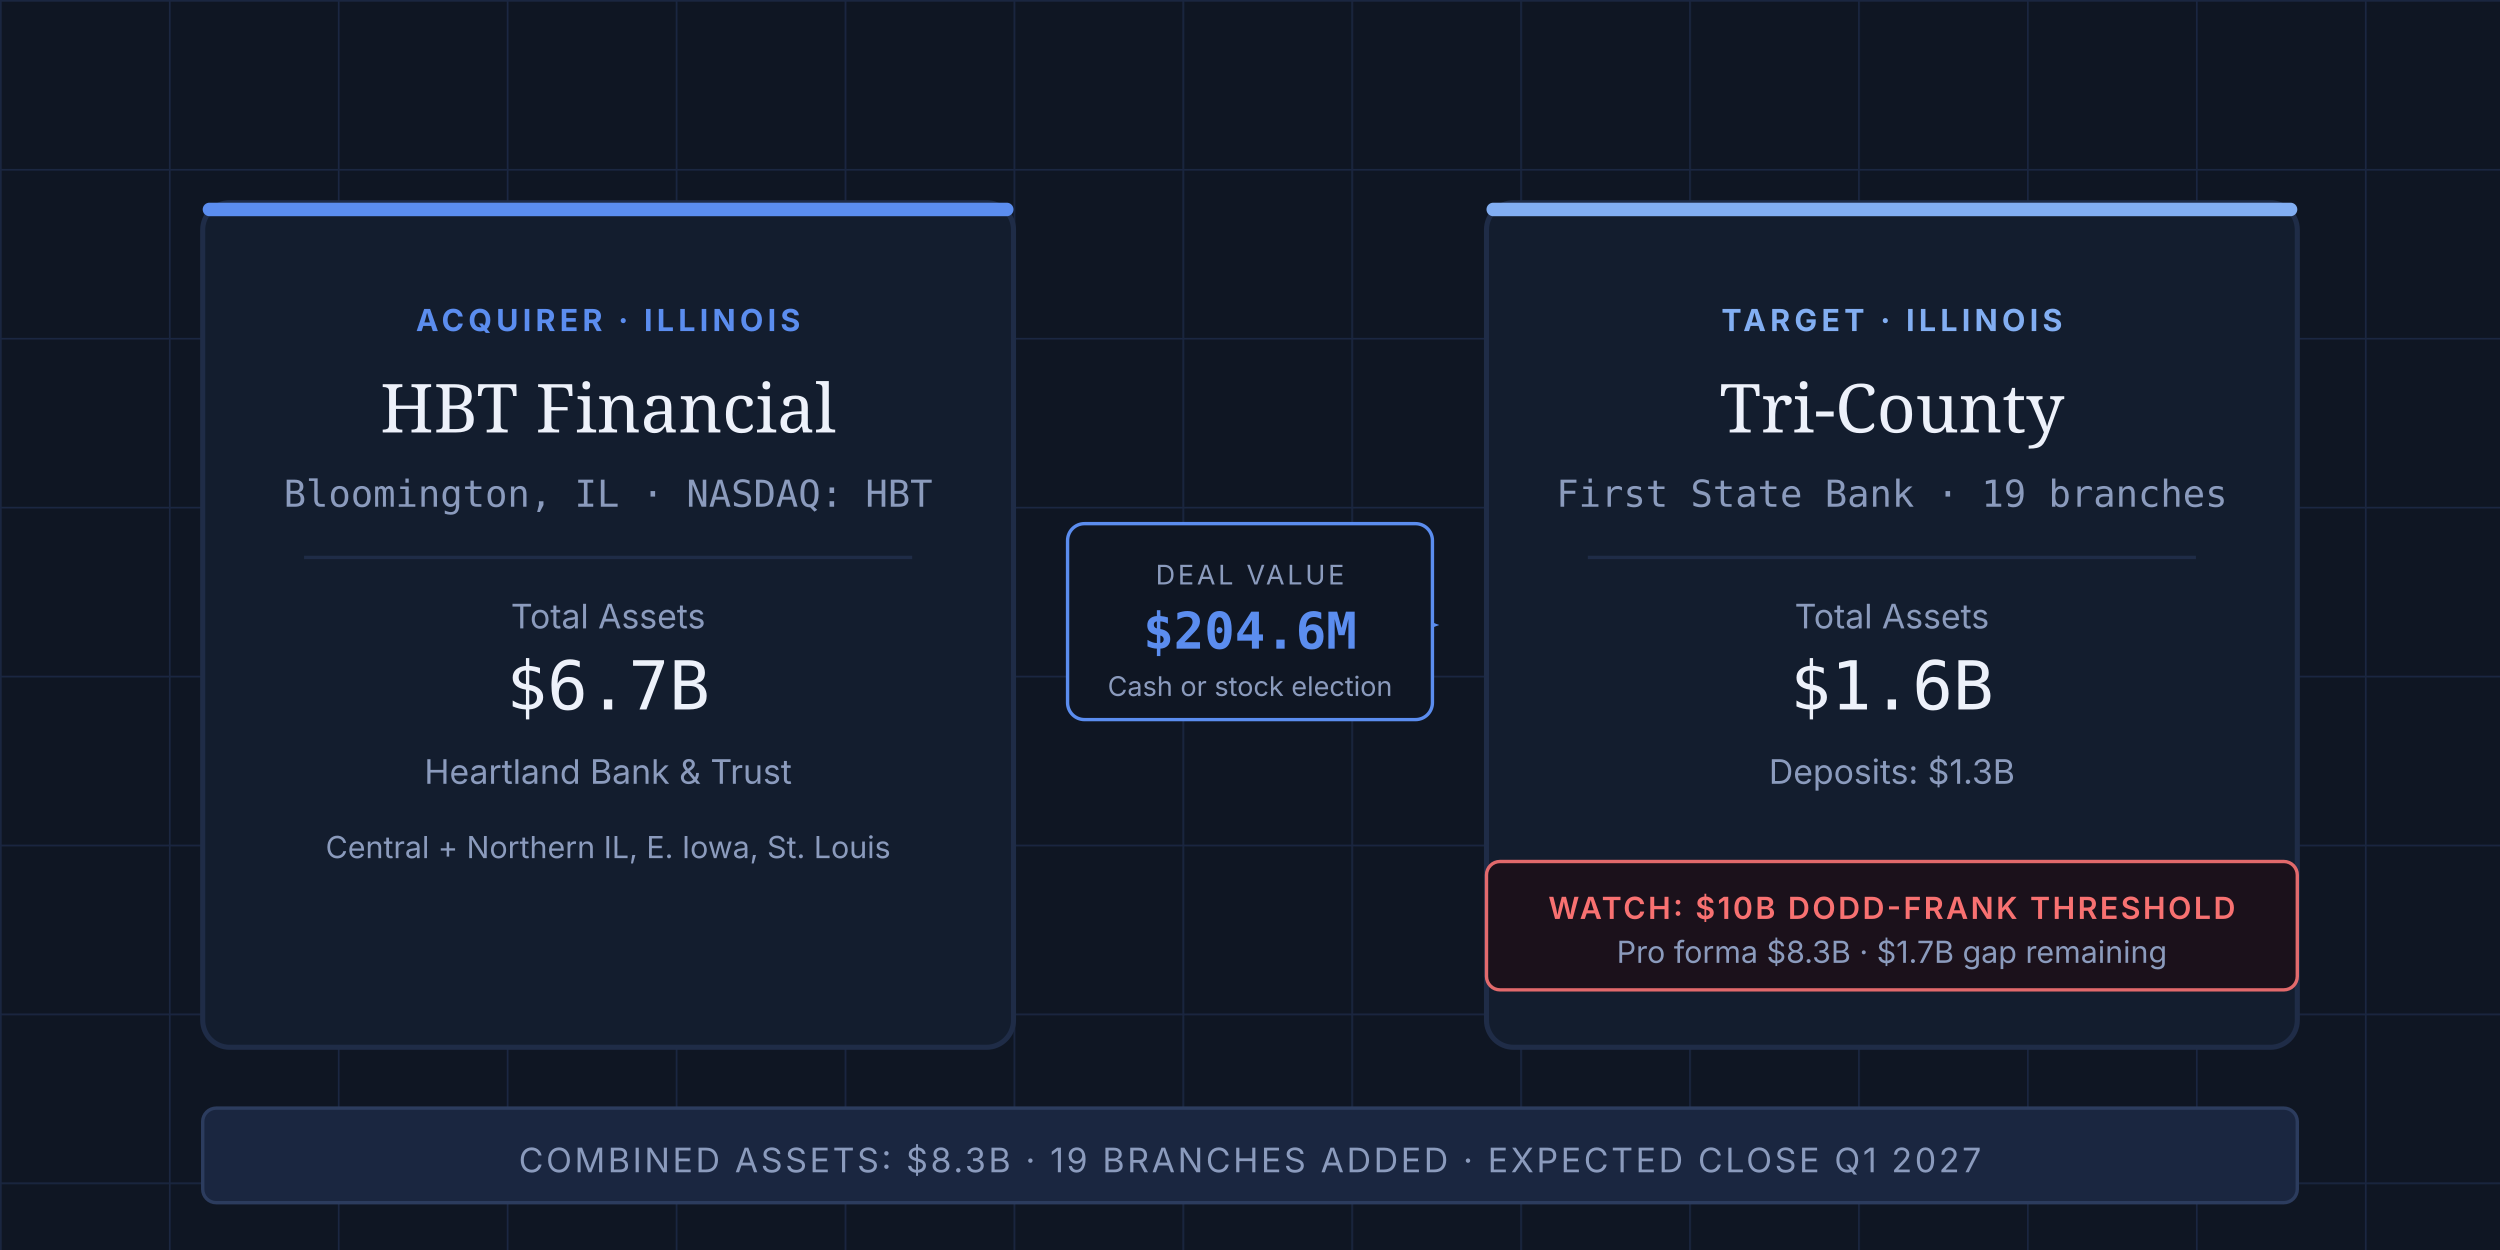
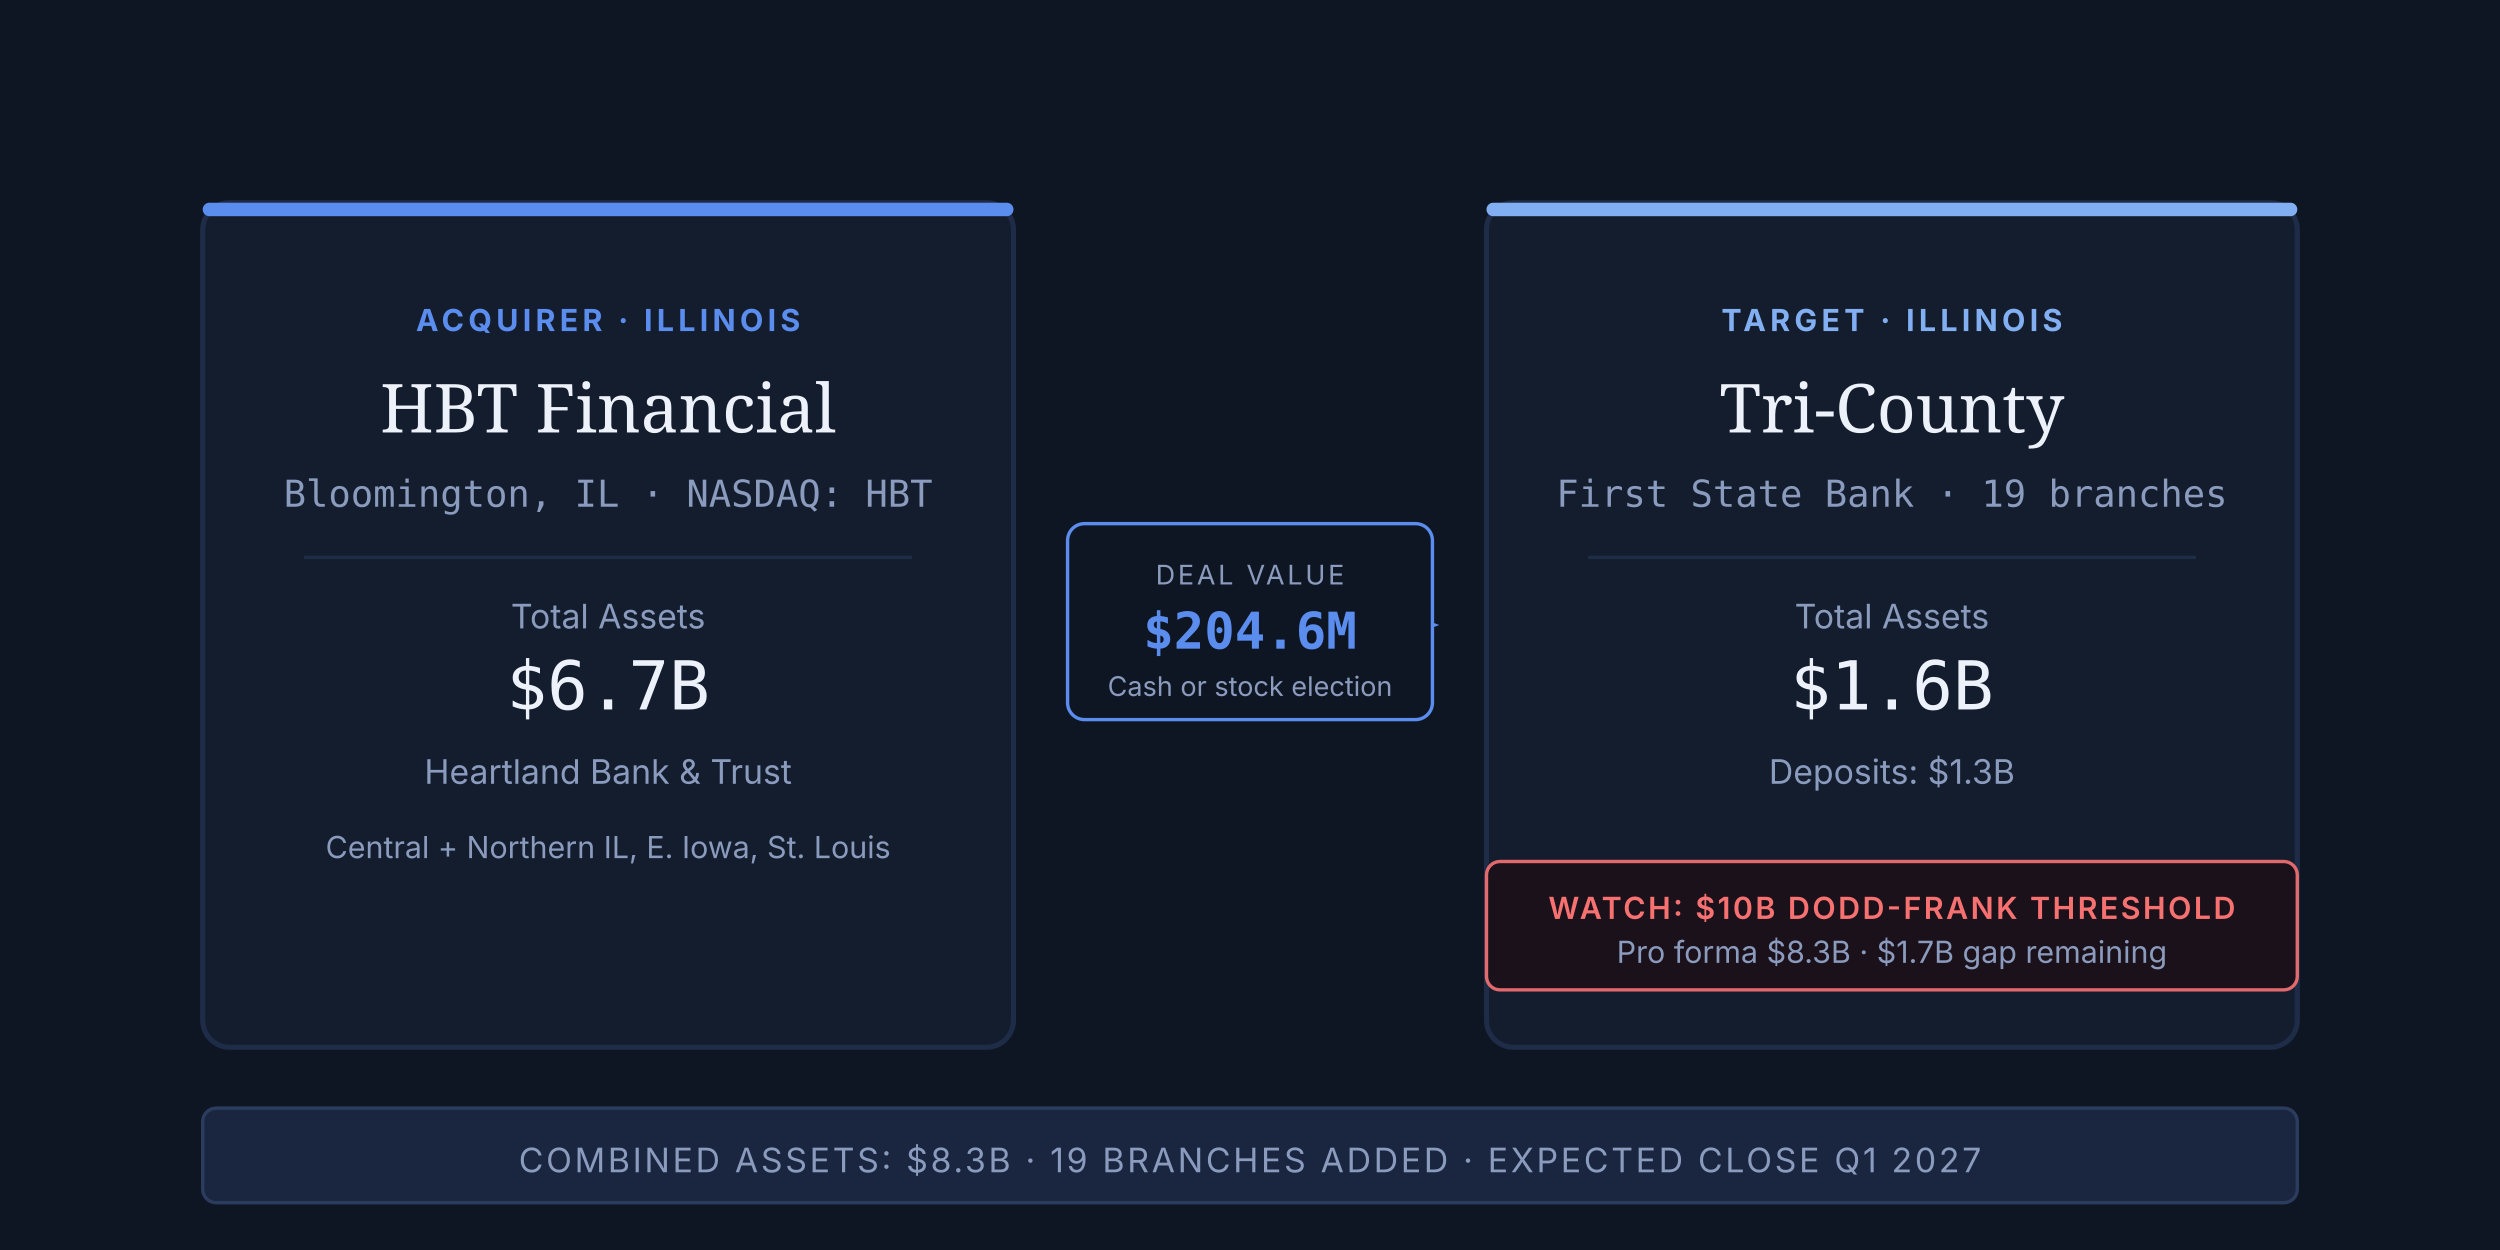
<svg xmlns="http://www.w3.org/2000/svg" viewBox="0 0 740 370" style="width:100%;height:100%;display:block;">
  <rect width="740" height="370" fill="#0f1623" />
  <defs>
-     <pattern id="g2" width="50" height="50" patternUnits="userSpaceOnUse">
-       <path d="M50 0L0 0 0 50" fill="none" stroke="#1a2640" stroke-width="1" />
-     </pattern>
    <marker id="arr2" markerWidth="8" markerHeight="6" refX="7" refY="3" orient="auto">
      <path d="M0,0 L8,3 L0,6 Z" fill="#5b8def" />
    </marker>
  </defs>
-   <rect width="740" height="370" fill="url(#g2)" />
  <rect x="60" y="60" width="240" height="250" rx="8" fill="#131d2e" stroke="#1f2c47" stroke-width="1.5" />
  <rect x="60" y="60" width="240" height="4" rx="2" fill="#5b8def" />
  <text x="180" y="98" text-anchor="middle" fill="#5b8def" font-family="Inter,sans-serif" font-size="9" letter-spacing="0.14em" font-weight="700">ACQUIRER · ILLINOIS</text>
  <text x="180" y="128" text-anchor="middle" fill="#edf1fa" font-family="DM Serif Display,Georgia,serif" font-size="20">HBT Financial</text>
  <text x="180" y="150" text-anchor="middle" fill="#8b9bbd" font-family="JetBrains Mono,monospace" font-size="11">Bloomington, IL · NASDAQ: HBT</text>
  <line x1="90" y1="165" x2="270" y2="165" stroke="#1f2c47" stroke-width="1" />
  <text x="180" y="186" text-anchor="middle" fill="#8b9bbd" font-family="Inter,sans-serif" font-size="10">Total Assets</text>
  <text x="180" y="210" text-anchor="middle" fill="#edf1fa" font-family="JetBrains Mono,monospace" font-size="20" font-weight="500">$6.7B</text>
  <text x="180" y="232" text-anchor="middle" fill="#8b9bbd" font-family="Inter,sans-serif" font-size="10">Heartland Bank &amp; Trust</text>
  <text x="180" y="254" text-anchor="middle" fill="#8b9bbd" font-family="Inter,sans-serif" font-size="9">Central + Northern IL, E. Iowa, St. Louis</text>
  <line x1="316" y1="185" x2="424" y2="185" stroke="#5b8def" stroke-width="2" marker-end="url(#arr2)" />
  <rect x="316" y="155" width="108" height="58" rx="5" fill="#0f1623" stroke="#5b8def" stroke-width="1" />
  <text x="370" y="173" text-anchor="middle" fill="#8b9bbd" font-family="Inter,sans-serif" font-size="8" letter-spacing="0.1em">DEAL VALUE</text>
  <text x="370" y="192" text-anchor="middle" fill="#5b8def" font-family="JetBrains Mono,monospace" font-size="15" font-weight="600">$204.6M</text>
  <text x="370" y="206" text-anchor="middle" fill="#8b9bbd" font-family="Inter,sans-serif" font-size="8">Cash or stock election</text>
  <rect x="440" y="60" width="240" height="250" rx="8" fill="#131d2e" stroke="#1f2c47" stroke-width="1.5" />
  <rect x="440" y="60" width="240" height="4" rx="2" fill="#82aef2" />
  <text x="560" y="98" text-anchor="middle" fill="#82aef2" font-family="Inter,sans-serif" font-size="9" letter-spacing="0.14em" font-weight="700">TARGET · ILLINOIS</text>
  <text x="560" y="128" text-anchor="middle" fill="#edf1fa" font-family="DM Serif Display,Georgia,serif" font-size="20">Tri-County</text>
  <text x="560" y="150" text-anchor="middle" fill="#8b9bbd" font-family="JetBrains Mono,monospace" font-size="11">First State Bank · 19 branches</text>
  <line x1="470" y1="165" x2="650" y2="165" stroke="#1f2c47" stroke-width="1" />
  <text x="560" y="186" text-anchor="middle" fill="#8b9bbd" font-family="Inter,sans-serif" font-size="10">Total Assets</text>
  <text x="560" y="210" text-anchor="middle" fill="#edf1fa" font-family="JetBrains Mono,monospace" font-size="20" font-weight="500">$1.6B</text>
  <text x="560" y="232" text-anchor="middle" fill="#8b9bbd" font-family="Inter,sans-serif" font-size="10">Deposits: $1.3B</text>
  <rect x="440" y="255" width="240" height="38" rx="4" fill="#1c1018" stroke="#f87171" stroke-width="1" opacity="0.9" />
  <text x="560" y="272" text-anchor="middle" fill="#f87171" font-family="Inter,sans-serif" font-size="9" letter-spacing="0.08em" font-weight="600">WATCH: $10B DODD-FRANK THRESHOLD</text>
  <text x="560" y="285" text-anchor="middle" fill="#8b9bbd" font-family="Inter,sans-serif" font-size="9">Pro forma $8.3B · $1.7B gap remaining</text>
  <rect x="60" y="328" width="620" height="28" rx="4" fill="#1a2640" stroke="#2c3c5e" />
  <text x="370" y="347" text-anchor="middle" fill="#8b9bbd" font-family="Inter,sans-serif" font-size="10" letter-spacing="0.08em">COMBINED ASSETS: $8.3B · 19 BRANCHES ADDED · EXPECTED CLOSE Q1 2027</text>
</svg>
